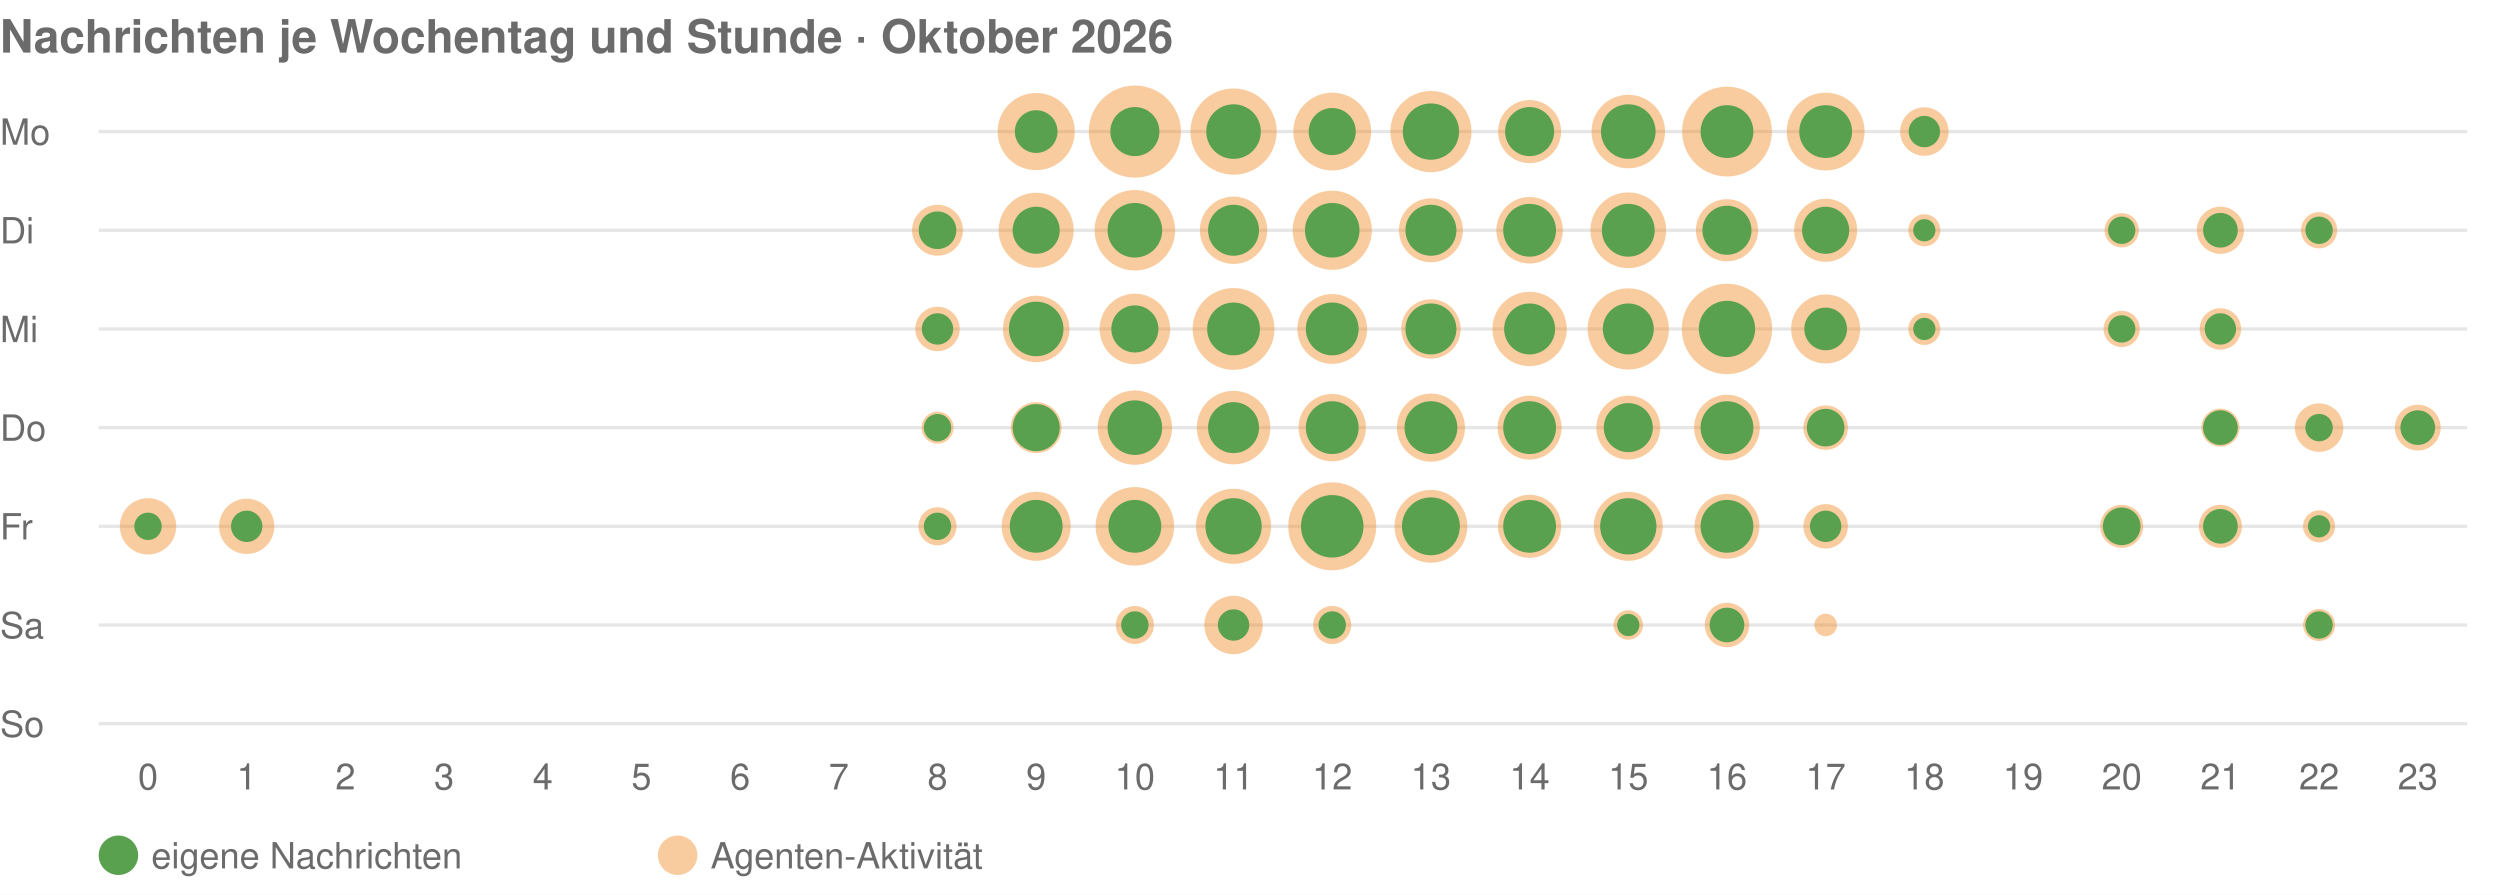
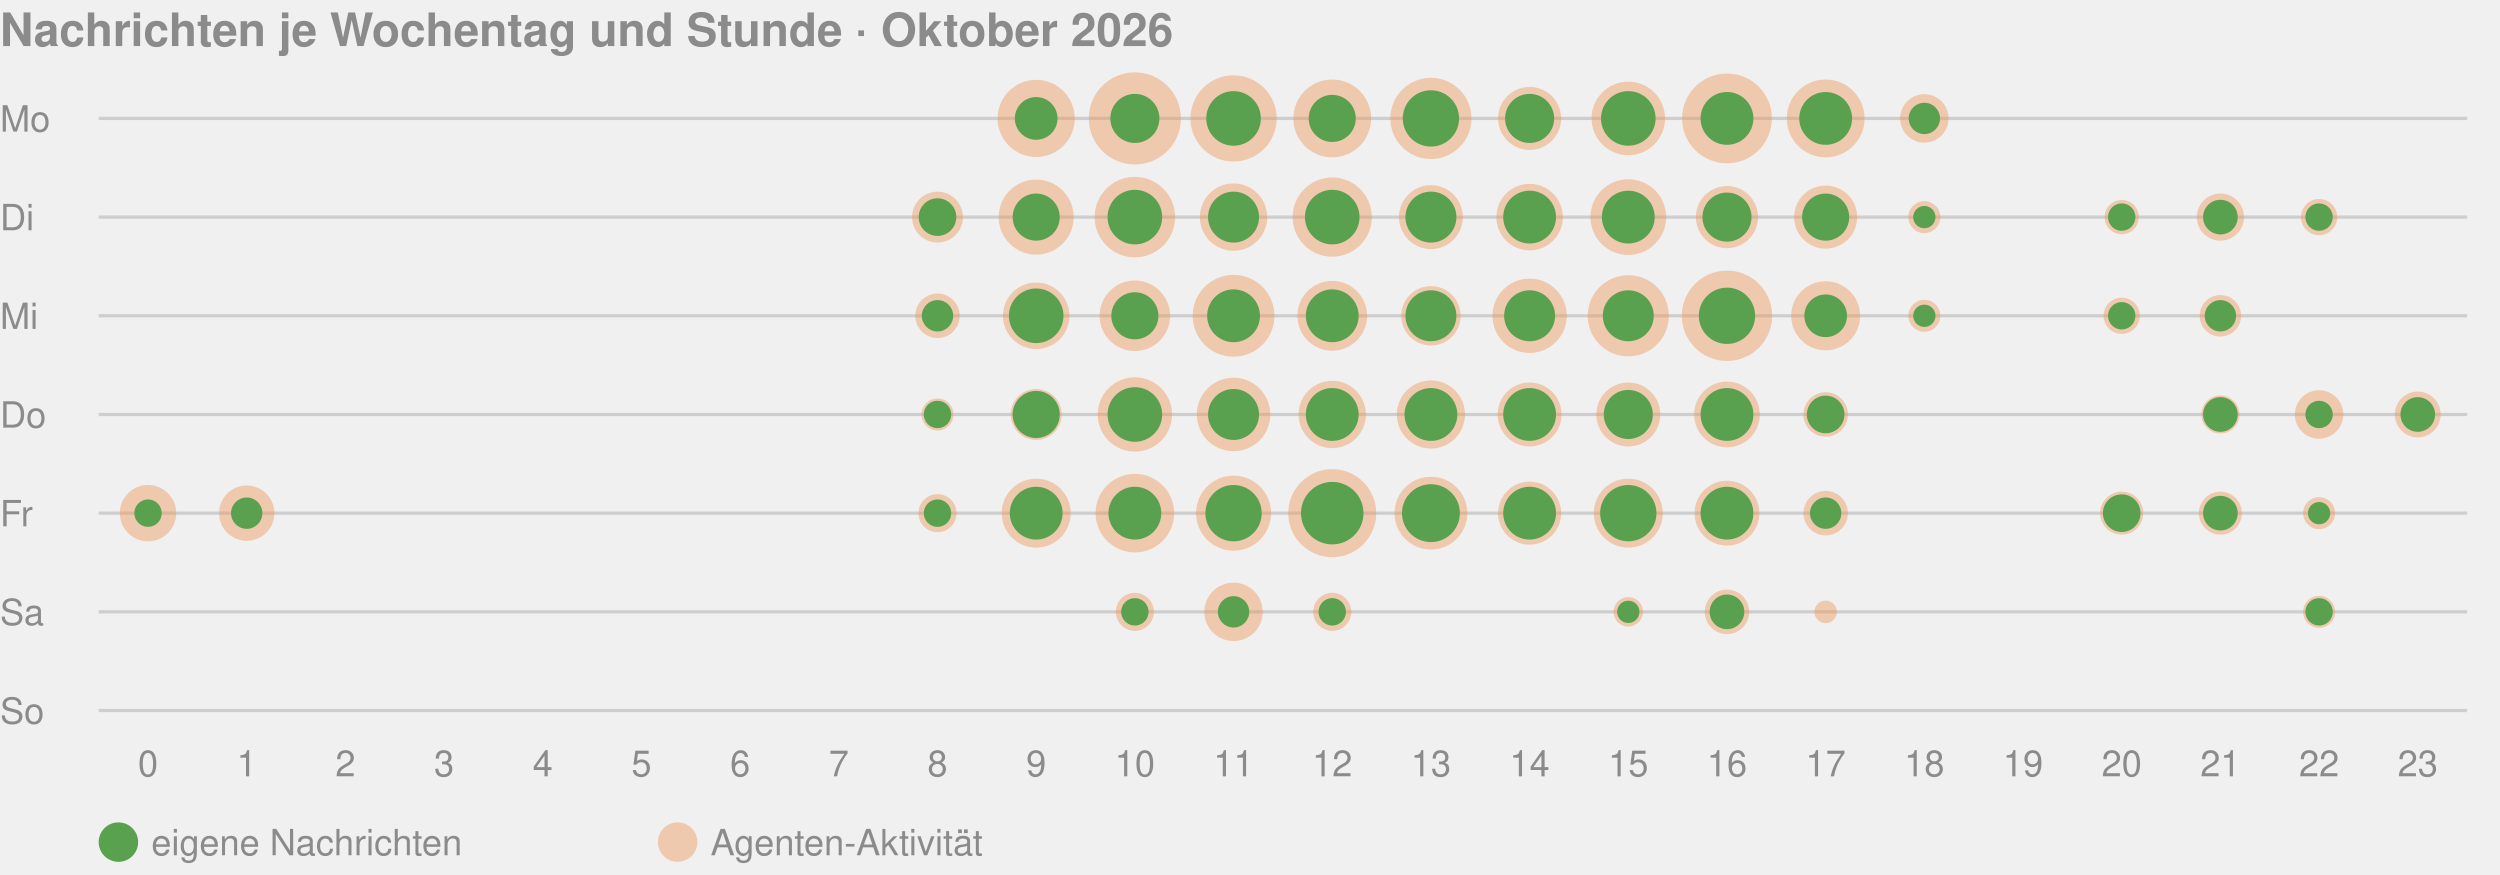
- <svg xmlns="http://www.w3.org/2000/svg" width="760" height="272" viewBox="0 0 760 272" font-family="-apple-system, 'Segoe UI', Helvetica, Arial, sans-serif">
-   <rect width="100%" height="100%" fill="#ffffff" />
-   <text x="0" y="16" font-size="14" font-weight="600" fill="#6b6b6b">Nachrichten je Wochentag und Stunde · Oktober 2026</text>
-   <text x="0" y="44" font-size="11" fill="#6b6b6b">Mo</text>
-   <line x1="30" y1="40" x2="750" y2="40" stroke="#e6e6e6" stroke-width="1" />
-   <circle cx="315" cy="40" r="11.73" fill="#f28e2b" fill-opacity="0.45" />
-   <circle cx="315" cy="40" r="6.49" fill="#59a14f" />
-   <circle cx="345" cy="40" r="14" fill="#f28e2b" fill-opacity="0.45" />
-   <circle cx="345" cy="40" r="7.46" fill="#59a14f" />
-   <circle cx="375" cy="40" r="13.11" fill="#f28e2b" fill-opacity="0.45" />
-   <circle cx="375" cy="40" r="8.3" fill="#59a14f" />
-   <circle cx="405" cy="40" r="11.83" fill="#f28e2b" fill-opacity="0.45" />
-   <circle cx="405" cy="40" r="7.16" fill="#59a14f" />
-   <circle cx="435" cy="40" r="12.34" fill="#f28e2b" fill-opacity="0.45" />
-   <circle cx="435" cy="40" r="8.56" fill="#59a14f" />
-   <circle cx="465" cy="40" r="9.59" fill="#f28e2b" fill-opacity="0.45" />
-   <circle cx="465" cy="40" r="7.46" fill="#59a14f" />
-   <circle cx="495" cy="40" r="11.18" fill="#f28e2b" fill-opacity="0.45" />
-   <circle cx="495" cy="40" r="8.3" fill="#59a14f" />
-   <circle cx="525" cy="40" r="13.65" fill="#f28e2b" fill-opacity="0.45" />
-   <circle cx="525" cy="40" r="8.03" fill="#59a14f" />
-   <circle cx="555" cy="40" r="11.83" fill="#f28e2b" fill-opacity="0.45" />
-   <circle cx="555" cy="40" r="8.03" fill="#59a14f" />
-   <circle cx="585" cy="40" r="7.37" fill="#f28e2b" fill-opacity="0.45" />
-   <circle cx="585" cy="40" r="4.77" fill="#59a14f" />
-   <text x="0" y="74" font-size="11" fill="#6b6b6b">Di</text>
-   <line x1="30" y1="70" x2="750" y2="70" stroke="#e6e6e6" stroke-width="1" />
-   <circle cx="285" cy="70" r="7.74" fill="#f28e2b" fill-opacity="0.45" />
-   <circle cx="285" cy="70" r="5.72" fill="#59a14f" />
-   <circle cx="315" cy="70" r="11.41" fill="#f28e2b" fill-opacity="0.45" />
-   <circle cx="315" cy="70" r="7.16" fill="#59a14f" />
-   <circle cx="345" cy="70" r="12.24" fill="#f28e2b" fill-opacity="0.45" />
-   <circle cx="345" cy="70" r="8.3" fill="#59a14f" />
-   <circle cx="375" cy="70" r="10.24" fill="#f28e2b" fill-opacity="0.45" />
-   <circle cx="375" cy="70" r="7.75" fill="#59a14f" />
-   <circle cx="405" cy="70" r="12.04" fill="#f28e2b" fill-opacity="0.45" />
-   <circle cx="405" cy="70" r="8.3" fill="#59a14f" />
-   <circle cx="435" cy="70" r="9.72" fill="#f28e2b" fill-opacity="0.45" />
-   <circle cx="435" cy="70" r="7.75" fill="#59a14f" />
-   <circle cx="465" cy="70" r="10.11" fill="#f28e2b" fill-opacity="0.45" />
-   <circle cx="465" cy="70" r="8.03" fill="#59a14f" />
-   <circle cx="495" cy="70" r="11.51" fill="#f28e2b" fill-opacity="0.45" />
-   <circle cx="495" cy="70" r="8.03" fill="#59a14f" />
-   <circle cx="525" cy="70" r="9.45" fill="#f28e2b" fill-opacity="0.45" />
-   <circle cx="525" cy="70" r="7.46" fill="#59a14f" />
-   <circle cx="555" cy="70" r="9.59" fill="#f28e2b" fill-opacity="0.45" />
-   <circle cx="555" cy="70" r="7.16" fill="#59a14f" />
-   <circle cx="585" cy="70" r="4.87" fill="#f28e2b" fill-opacity="0.45" />
-   <circle cx="585" cy="70" r="3.39" fill="#59a14f" />
-   <circle cx="645" cy="70" r="5.21" fill="#f28e2b" fill-opacity="0.45" />
-   <circle cx="645" cy="70" r="4.17" fill="#59a14f" />
-   <circle cx="675" cy="70" r="7.17" fill="#f28e2b" fill-opacity="0.45" />
-   <circle cx="675" cy="70" r="5.27" fill="#59a14f" />
-   <circle cx="705" cy="70" r="5.51" fill="#f28e2b" fill-opacity="0.45" />
-   <circle cx="705" cy="70" r="4.17" fill="#59a14f" />
-   <text x="0" y="104" font-size="11" fill="#6b6b6b">Mi</text>
-   <line x1="30" y1="100" x2="750" y2="100" stroke="#e6e6e6" stroke-width="1" />
-   <circle cx="285" cy="100" r="6.76" fill="#f28e2b" fill-opacity="0.45" />
-   <circle cx="285" cy="100" r="4.77" fill="#59a14f" />
-   <circle cx="315" cy="100" r="10.11" fill="#f28e2b" fill-opacity="0.45" />
-   <circle cx="315" cy="100" r="8.3" fill="#59a14f" />
-   <circle cx="345" cy="100" r="10.72" fill="#f28e2b" fill-opacity="0.45" />
-   <circle cx="345" cy="100" r="7.16" fill="#59a14f" />
-   <circle cx="375" cy="100" r="12.44" fill="#f28e2b" fill-opacity="0.45" />
-   <circle cx="375" cy="100" r="8.03" fill="#59a14f" />
-   <circle cx="405" cy="100" r="10.61" fill="#f28e2b" fill-opacity="0.45" />
-   <circle cx="405" cy="100" r="8.03" fill="#59a14f" />
-   <circle cx="435" cy="100" r="9.03" fill="#f28e2b" fill-opacity="0.45" />
-   <circle cx="435" cy="100" r="7.75" fill="#59a14f" />
-   <circle cx="465" cy="100" r="11.3" fill="#f28e2b" fill-opacity="0.45" />
-   <circle cx="465" cy="100" r="7.75" fill="#59a14f" />
-   <circle cx="495" cy="100" r="12.34" fill="#f28e2b" fill-opacity="0.45" />
-   <circle cx="495" cy="100" r="7.75" fill="#59a14f" />
-   <circle cx="525" cy="100" r="13.74" fill="#f28e2b" fill-opacity="0.45" />
-   <circle cx="525" cy="100" r="8.56" fill="#59a14f" />
-   <circle cx="555" cy="100" r="10.49" fill="#f28e2b" fill-opacity="0.45" />
-   <circle cx="555" cy="100" r="6.49" fill="#59a14f" />
-   <circle cx="585" cy="100" r="4.87" fill="#f28e2b" fill-opacity="0.45" />
-   <circle cx="585" cy="100" r="3.39" fill="#59a14f" />
-   <circle cx="645" cy="100" r="5.51" fill="#f28e2b" fill-opacity="0.45" />
-   <circle cx="645" cy="100" r="4.17" fill="#59a14f" />
-   <circle cx="675" cy="100" r="6.3" fill="#f28e2b" fill-opacity="0.45" />
-   <circle cx="675" cy="100" r="4.77" fill="#59a14f" />
-   <text x="0" y="134" font-size="11" fill="#6b6b6b">Do</text>
-   <line x1="30" y1="130" x2="750" y2="130" stroke="#e6e6e6" stroke-width="1" />
-   <circle cx="285" cy="130" r="4.87" fill="#f28e2b" fill-opacity="0.45" />
-   <circle cx="285" cy="130" r="4.17" fill="#59a14f" />
-   <circle cx="315" cy="130" r="7.74" fill="#f28e2b" fill-opacity="0.45" />
-   <circle cx="315" cy="130" r="7.16" fill="#59a14f" />
-   <circle cx="345" cy="130" r="11.3" fill="#f28e2b" fill-opacity="0.45" />
-   <circle cx="345" cy="130" r="8.3" fill="#59a14f" />
-   <circle cx="375" cy="130" r="11.18" fill="#f28e2b" fill-opacity="0.45" />
-   <circle cx="375" cy="130" r="7.75" fill="#59a14f" />
-   <circle cx="405" cy="130" r="10.24" fill="#f28e2b" fill-opacity="0.45" />
-   <circle cx="405" cy="130" r="8.03" fill="#59a14f" />
-   <circle cx="435" cy="130" r="10.36" fill="#f28e2b" fill-opacity="0.45" />
-   <circle cx="435" cy="130" r="8.03" fill="#59a14f" />
-   <circle cx="465" cy="130" r="9.72" fill="#f28e2b" fill-opacity="0.45" />
-   <circle cx="465" cy="130" r="8.03" fill="#59a14f" />
-   <circle cx="495" cy="130" r="9.72" fill="#f28e2b" fill-opacity="0.45" />
-   <circle cx="495" cy="130" r="7.46" fill="#59a14f" />
-   <circle cx="525" cy="130" r="9.99" fill="#f28e2b" fill-opacity="0.45" />
-   <circle cx="525" cy="130" r="8.03" fill="#59a14f" />
-   <circle cx="555" cy="130" r="6.76" fill="#f28e2b" fill-opacity="0.45" />
-   <circle cx="555" cy="130" r="5.72" fill="#59a14f" />
-   <circle cx="675" cy="130" r="5.79" fill="#f28e2b" fill-opacity="0.45" />
-   <circle cx="675" cy="130" r="5.27" fill="#59a14f" />
-   <circle cx="705" cy="130" r="7.37" fill="#f28e2b" fill-opacity="0.45" />
-   <circle cx="705" cy="130" r="4.17" fill="#59a14f" />
-   <circle cx="735" cy="130" r="6.97" fill="#f28e2b" fill-opacity="0.45" />
-   <circle cx="735" cy="130" r="5.27" fill="#59a14f" />
-   <text x="0" y="164" font-size="11" fill="#6b6b6b">Fr</text>
-   <line x1="30" y1="160" x2="750" y2="160" stroke="#e6e6e6" stroke-width="1" />
-   <circle cx="45" cy="160" r="8.57" fill="#f28e2b" fill-opacity="0.45" />
-   <circle cx="45" cy="160" r="4.17" fill="#59a14f" />
-   <circle cx="75" cy="160" r="8.41" fill="#f28e2b" fill-opacity="0.45" />
-   <circle cx="75" cy="160" r="4.77" fill="#59a14f" />
-   <circle cx="285" cy="160" r="5.79" fill="#f28e2b" fill-opacity="0.45" />
-   <circle cx="285" cy="160" r="4.17" fill="#59a14f" />
-   <circle cx="315" cy="160" r="10.49" fill="#f28e2b" fill-opacity="0.45" />
-   <circle cx="315" cy="160" r="8.03" fill="#59a14f" />
-   <circle cx="345" cy="160" r="11.94" fill="#f28e2b" fill-opacity="0.45" />
-   <circle cx="345" cy="160" r="8.03" fill="#59a14f" />
-   <circle cx="375" cy="160" r="11.41" fill="#f28e2b" fill-opacity="0.45" />
-   <circle cx="375" cy="160" r="8.56" fill="#59a14f" />
-   <circle cx="405" cy="160" r="13.38" fill="#f28e2b" fill-opacity="0.45" />
-   <circle cx="405" cy="160" r="9.5" fill="#59a14f" />
-   <circle cx="435" cy="160" r="11.07" fill="#f28e2b" fill-opacity="0.45" />
-   <circle cx="435" cy="160" r="8.8" fill="#59a14f" />
-   <circle cx="465" cy="160" r="9.59" fill="#f28e2b" fill-opacity="0.45" />
-   <circle cx="465" cy="160" r="8.03" fill="#59a14f" />
-   <circle cx="495" cy="160" r="10.49" fill="#f28e2b" fill-opacity="0.45" />
-   <circle cx="495" cy="160" r="8.56" fill="#59a14f" />
-   <circle cx="525" cy="160" r="9.86" fill="#f28e2b" fill-opacity="0.45" />
-   <circle cx="525" cy="160" r="8.03" fill="#59a14f" />
-   <circle cx="555" cy="160" r="6.76" fill="#f28e2b" fill-opacity="0.45" />
-   <circle cx="555" cy="160" r="4.77" fill="#59a14f" />
-   <circle cx="645" cy="160" r="6.54" fill="#f28e2b" fill-opacity="0.45" />
-   <circle cx="645" cy="160" r="5.72" fill="#59a14f" />
-   <circle cx="675" cy="160" r="6.54" fill="#f28e2b" fill-opacity="0.45" />
-   <circle cx="675" cy="160" r="5.27" fill="#59a14f" />
-   <circle cx="705" cy="160" r="4.87" fill="#f28e2b" fill-opacity="0.45" />
-   <circle cx="705" cy="160" r="3.39" fill="#59a14f" />
-   <text x="0" y="194" font-size="11" fill="#6b6b6b">Sa</text>
-   <line x1="30" y1="190" x2="750" y2="190" stroke="#e6e6e6" stroke-width="1" />
-   <circle cx="345" cy="190" r="5.79" fill="#f28e2b" fill-opacity="0.45" />
-   <circle cx="345" cy="190" r="4.17" fill="#59a14f" />
-   <circle cx="375" cy="190" r="8.88" fill="#f28e2b" fill-opacity="0.45" />
-   <circle cx="375" cy="190" r="4.77" fill="#59a14f" />
-   <circle cx="405" cy="190" r="5.79" fill="#f28e2b" fill-opacity="0.45" />
-   <circle cx="405" cy="190" r="4.17" fill="#59a14f" />
-   <circle cx="495" cy="190" r="4.48" fill="#f28e2b" fill-opacity="0.45" />
-   <circle cx="495" cy="190" r="3.39" fill="#59a14f" />
-   <circle cx="525" cy="190" r="6.76" fill="#f28e2b" fill-opacity="0.45" />
-   <circle cx="525" cy="190" r="5.27" fill="#59a14f" />
-   <circle cx="555" cy="190" r="3.43" fill="#f28e2b" fill-opacity="0.45" />
-   <circle cx="705" cy="190" r="4.87" fill="#f28e2b" fill-opacity="0.45" />
-   <circle cx="705" cy="190" r="4.17" fill="#59a14f" />
-   <text x="0" y="224" font-size="11" fill="#6b6b6b">So</text>
-   <line x1="30" y1="220" x2="750" y2="220" stroke="#e6e6e6" stroke-width="1" />
-   <text x="45" y="240" font-size="11" text-anchor="middle" fill="#6b6b6b">0</text>
-   <text x="75" y="240" font-size="11" text-anchor="middle" fill="#6b6b6b">1</text>
-   <text x="105" y="240" font-size="11" text-anchor="middle" fill="#6b6b6b">2</text>
-   <text x="135" y="240" font-size="11" text-anchor="middle" fill="#6b6b6b">3</text>
-   <text x="165" y="240" font-size="11" text-anchor="middle" fill="#6b6b6b">4</text>
-   <text x="195" y="240" font-size="11" text-anchor="middle" fill="#6b6b6b">5</text>
-   <text x="225" y="240" font-size="11" text-anchor="middle" fill="#6b6b6b">6</text>
-   <text x="255" y="240" font-size="11" text-anchor="middle" fill="#6b6b6b">7</text>
-   <text x="285" y="240" font-size="11" text-anchor="middle" fill="#6b6b6b">8</text>
-   <text x="315" y="240" font-size="11" text-anchor="middle" fill="#6b6b6b">9</text>
-   <text x="345" y="240" font-size="11" text-anchor="middle" fill="#6b6b6b">10</text>
-   <text x="375" y="240" font-size="11" text-anchor="middle" fill="#6b6b6b">11</text>
-   <text x="405" y="240" font-size="11" text-anchor="middle" fill="#6b6b6b">12</text>
-   <text x="435" y="240" font-size="11" text-anchor="middle" fill="#6b6b6b">13</text>
-   <text x="465" y="240" font-size="11" text-anchor="middle" fill="#6b6b6b">14</text>
-   <text x="495" y="240" font-size="11" text-anchor="middle" fill="#6b6b6b">15</text>
-   <text x="525" y="240" font-size="11" text-anchor="middle" fill="#6b6b6b">16</text>
-   <text x="555" y="240" font-size="11" text-anchor="middle" fill="#6b6b6b">17</text>
-   <text x="585" y="240" font-size="11" text-anchor="middle" fill="#6b6b6b">18</text>
-   <text x="615" y="240" font-size="11" text-anchor="middle" fill="#6b6b6b">19</text>
-   <text x="645" y="240" font-size="11" text-anchor="middle" fill="#6b6b6b">20</text>
-   <text x="675" y="240" font-size="11" text-anchor="middle" fill="#6b6b6b">21</text>
-   <text x="705" y="240" font-size="11" text-anchor="middle" fill="#6b6b6b">22</text>
-   <text x="735" y="240" font-size="11" text-anchor="middle" fill="#6b6b6b">23</text>
-   <circle cx="36" cy="260" r="6" fill="#59a14f" />
-   <text x="46" y="264" font-size="11" fill="#6b6b6b">eigene Nachrichten</text>
-   <circle cx="206" cy="260" r="6" fill="#f28e2b" fill-opacity="0.45" />
-   <text x="216" y="264" font-size="11" fill="#6b6b6b">Agenten-Aktivität</text>
+ <svg xmlns="http://www.w3.org/2000/svg" width="760" height="266" viewBox="0 0 760 266" font-family="-apple-system, 'Segoe UI', Helvetica, Arial, sans-serif">
+   <text x="0" y="14" font-size="14" font-weight="600" fill="#8b8b8b">Nachrichten je Wochentag und Stunde · Oktober 2026</text>
+   <text x="0" y="40" font-size="11" fill="#8b8b8b">Mo</text>
+   <line x1="30" y1="36" x2="750" y2="36" stroke="#7f7f7f" stroke-width="1" stroke-opacity="0.3" />
+   <circle cx="315" cy="36" r="11.73" fill="#ee9a5f" fill-opacity="0.45" />
+   <circle cx="315" cy="36" r="6.49" fill="#59a14f" />
+   <circle cx="345" cy="36" r="14" fill="#ee9a5f" fill-opacity="0.45" />
+   <circle cx="345" cy="36" r="7.46" fill="#59a14f" />
+   <circle cx="375" cy="36" r="13.11" fill="#ee9a5f" fill-opacity="0.45" />
+   <circle cx="375" cy="36" r="8.3" fill="#59a14f" />
+   <circle cx="405" cy="36" r="11.83" fill="#ee9a5f" fill-opacity="0.45" />
+   <circle cx="405" cy="36" r="7.16" fill="#59a14f" />
+   <circle cx="435" cy="36" r="12.34" fill="#ee9a5f" fill-opacity="0.45" />
+   <circle cx="435" cy="36" r="8.56" fill="#59a14f" />
+   <circle cx="465" cy="36" r="9.59" fill="#ee9a5f" fill-opacity="0.45" />
+   <circle cx="465" cy="36" r="7.46" fill="#59a14f" />
+   <circle cx="495" cy="36" r="11.18" fill="#ee9a5f" fill-opacity="0.45" />
+   <circle cx="495" cy="36" r="8.3" fill="#59a14f" />
+   <circle cx="525" cy="36" r="13.65" fill="#ee9a5f" fill-opacity="0.45" />
+   <circle cx="525" cy="36" r="8.03" fill="#59a14f" />
+   <circle cx="555" cy="36" r="11.83" fill="#ee9a5f" fill-opacity="0.45" />
+   <circle cx="555" cy="36" r="8.03" fill="#59a14f" />
+   <circle cx="585" cy="36" r="7.37" fill="#ee9a5f" fill-opacity="0.45" />
+   <circle cx="585" cy="36" r="4.77" fill="#59a14f" />
+   <text x="0" y="70" font-size="11" fill="#8b8b8b">Di</text>
+   <line x1="30" y1="66" x2="750" y2="66" stroke="#7f7f7f" stroke-width="1" stroke-opacity="0.3" />
+   <circle cx="285" cy="66" r="7.74" fill="#ee9a5f" fill-opacity="0.45" />
+   <circle cx="285" cy="66" r="5.72" fill="#59a14f" />
+   <circle cx="315" cy="66" r="11.41" fill="#ee9a5f" fill-opacity="0.45" />
+   <circle cx="315" cy="66" r="7.16" fill="#59a14f" />
+   <circle cx="345" cy="66" r="12.24" fill="#ee9a5f" fill-opacity="0.45" />
+   <circle cx="345" cy="66" r="8.3" fill="#59a14f" />
+   <circle cx="375" cy="66" r="10.24" fill="#ee9a5f" fill-opacity="0.45" />
+   <circle cx="375" cy="66" r="7.75" fill="#59a14f" />
+   <circle cx="405" cy="66" r="12.04" fill="#ee9a5f" fill-opacity="0.45" />
+   <circle cx="405" cy="66" r="8.3" fill="#59a14f" />
+   <circle cx="435" cy="66" r="9.72" fill="#ee9a5f" fill-opacity="0.45" />
+   <circle cx="435" cy="66" r="7.75" fill="#59a14f" />
+   <circle cx="465" cy="66" r="10.11" fill="#ee9a5f" fill-opacity="0.45" />
+   <circle cx="465" cy="66" r="8.03" fill="#59a14f" />
+   <circle cx="495" cy="66" r="11.51" fill="#ee9a5f" fill-opacity="0.45" />
+   <circle cx="495" cy="66" r="8.03" fill="#59a14f" />
+   <circle cx="525" cy="66" r="9.45" fill="#ee9a5f" fill-opacity="0.45" />
+   <circle cx="525" cy="66" r="7.46" fill="#59a14f" />
+   <circle cx="555" cy="66" r="9.59" fill="#ee9a5f" fill-opacity="0.45" />
+   <circle cx="555" cy="66" r="7.16" fill="#59a14f" />
+   <circle cx="585" cy="66" r="4.87" fill="#ee9a5f" fill-opacity="0.45" />
+   <circle cx="585" cy="66" r="3.39" fill="#59a14f" />
+   <circle cx="645" cy="66" r="5.21" fill="#ee9a5f" fill-opacity="0.45" />
+   <circle cx="645" cy="66" r="4.17" fill="#59a14f" />
+   <circle cx="675" cy="66" r="7.17" fill="#ee9a5f" fill-opacity="0.45" />
+   <circle cx="675" cy="66" r="5.27" fill="#59a14f" />
+   <circle cx="705" cy="66" r="5.51" fill="#ee9a5f" fill-opacity="0.45" />
+   <circle cx="705" cy="66" r="4.17" fill="#59a14f" />
+   <text x="0" y="100" font-size="11" fill="#8b8b8b">Mi</text>
+   <line x1="30" y1="96" x2="750" y2="96" stroke="#7f7f7f" stroke-width="1" stroke-opacity="0.3" />
+   <circle cx="285" cy="96" r="6.76" fill="#ee9a5f" fill-opacity="0.45" />
+   <circle cx="285" cy="96" r="4.77" fill="#59a14f" />
+   <circle cx="315" cy="96" r="10.11" fill="#ee9a5f" fill-opacity="0.45" />
+   <circle cx="315" cy="96" r="8.3" fill="#59a14f" />
+   <circle cx="345" cy="96" r="10.72" fill="#ee9a5f" fill-opacity="0.45" />
+   <circle cx="345" cy="96" r="7.16" fill="#59a14f" />
+   <circle cx="375" cy="96" r="12.44" fill="#ee9a5f" fill-opacity="0.45" />
+   <circle cx="375" cy="96" r="8.03" fill="#59a14f" />
+   <circle cx="405" cy="96" r="10.61" fill="#ee9a5f" fill-opacity="0.45" />
+   <circle cx="405" cy="96" r="8.03" fill="#59a14f" />
+   <circle cx="435" cy="96" r="9.03" fill="#ee9a5f" fill-opacity="0.45" />
+   <circle cx="435" cy="96" r="7.75" fill="#59a14f" />
+   <circle cx="465" cy="96" r="11.3" fill="#ee9a5f" fill-opacity="0.45" />
+   <circle cx="465" cy="96" r="7.75" fill="#59a14f" />
+   <circle cx="495" cy="96" r="12.34" fill="#ee9a5f" fill-opacity="0.45" />
+   <circle cx="495" cy="96" r="7.75" fill="#59a14f" />
+   <circle cx="525" cy="96" r="13.74" fill="#ee9a5f" fill-opacity="0.45" />
+   <circle cx="525" cy="96" r="8.56" fill="#59a14f" />
+   <circle cx="555" cy="96" r="10.49" fill="#ee9a5f" fill-opacity="0.45" />
+   <circle cx="555" cy="96" r="6.49" fill="#59a14f" />
+   <circle cx="585" cy="96" r="4.87" fill="#ee9a5f" fill-opacity="0.45" />
+   <circle cx="585" cy="96" r="3.39" fill="#59a14f" />
+   <circle cx="645" cy="96" r="5.51" fill="#ee9a5f" fill-opacity="0.45" />
+   <circle cx="645" cy="96" r="4.17" fill="#59a14f" />
+   <circle cx="675" cy="96" r="6.3" fill="#ee9a5f" fill-opacity="0.45" />
+   <circle cx="675" cy="96" r="4.77" fill="#59a14f" />
+   <text x="0" y="130" font-size="11" fill="#8b8b8b">Do</text>
+   <line x1="30" y1="126" x2="750" y2="126" stroke="#7f7f7f" stroke-width="1" stroke-opacity="0.3" />
+   <circle cx="285" cy="126" r="4.87" fill="#ee9a5f" fill-opacity="0.45" />
+   <circle cx="285" cy="126" r="4.17" fill="#59a14f" />
+   <circle cx="315" cy="126" r="7.74" fill="#ee9a5f" fill-opacity="0.45" />
+   <circle cx="315" cy="126" r="7.16" fill="#59a14f" />
+   <circle cx="345" cy="126" r="11.3" fill="#ee9a5f" fill-opacity="0.45" />
+   <circle cx="345" cy="126" r="8.3" fill="#59a14f" />
+   <circle cx="375" cy="126" r="11.18" fill="#ee9a5f" fill-opacity="0.45" />
+   <circle cx="375" cy="126" r="7.75" fill="#59a14f" />
+   <circle cx="405" cy="126" r="10.24" fill="#ee9a5f" fill-opacity="0.45" />
+   <circle cx="405" cy="126" r="8.03" fill="#59a14f" />
+   <circle cx="435" cy="126" r="10.36" fill="#ee9a5f" fill-opacity="0.45" />
+   <circle cx="435" cy="126" r="8.03" fill="#59a14f" />
+   <circle cx="465" cy="126" r="9.72" fill="#ee9a5f" fill-opacity="0.45" />
+   <circle cx="465" cy="126" r="8.03" fill="#59a14f" />
+   <circle cx="495" cy="126" r="9.72" fill="#ee9a5f" fill-opacity="0.45" />
+   <circle cx="495" cy="126" r="7.46" fill="#59a14f" />
+   <circle cx="525" cy="126" r="9.99" fill="#ee9a5f" fill-opacity="0.45" />
+   <circle cx="525" cy="126" r="8.03" fill="#59a14f" />
+   <circle cx="555" cy="126" r="6.76" fill="#ee9a5f" fill-opacity="0.45" />
+   <circle cx="555" cy="126" r="5.72" fill="#59a14f" />
+   <circle cx="675" cy="126" r="5.79" fill="#ee9a5f" fill-opacity="0.45" />
+   <circle cx="675" cy="126" r="5.27" fill="#59a14f" />
+   <circle cx="705" cy="126" r="7.37" fill="#ee9a5f" fill-opacity="0.45" />
+   <circle cx="705" cy="126" r="4.17" fill="#59a14f" />
+   <circle cx="735" cy="126" r="6.97" fill="#ee9a5f" fill-opacity="0.45" />
+   <circle cx="735" cy="126" r="5.27" fill="#59a14f" />
+   <text x="0" y="160" font-size="11" fill="#8b8b8b">Fr</text>
+   <line x1="30" y1="156" x2="750" y2="156" stroke="#7f7f7f" stroke-width="1" stroke-opacity="0.3" />
+   <circle cx="45" cy="156" r="8.57" fill="#ee9a5f" fill-opacity="0.45" />
+   <circle cx="45" cy="156" r="4.17" fill="#59a14f" />
+   <circle cx="75" cy="156" r="8.41" fill="#ee9a5f" fill-opacity="0.45" />
+   <circle cx="75" cy="156" r="4.77" fill="#59a14f" />
+   <circle cx="285" cy="156" r="5.79" fill="#ee9a5f" fill-opacity="0.45" />
+   <circle cx="285" cy="156" r="4.17" fill="#59a14f" />
+   <circle cx="315" cy="156" r="10.49" fill="#ee9a5f" fill-opacity="0.45" />
+   <circle cx="315" cy="156" r="8.03" fill="#59a14f" />
+   <circle cx="345" cy="156" r="11.94" fill="#ee9a5f" fill-opacity="0.45" />
+   <circle cx="345" cy="156" r="8.03" fill="#59a14f" />
+   <circle cx="375" cy="156" r="11.41" fill="#ee9a5f" fill-opacity="0.45" />
+   <circle cx="375" cy="156" r="8.56" fill="#59a14f" />
+   <circle cx="405" cy="156" r="13.38" fill="#ee9a5f" fill-opacity="0.45" />
+   <circle cx="405" cy="156" r="9.5" fill="#59a14f" />
+   <circle cx="435" cy="156" r="11.07" fill="#ee9a5f" fill-opacity="0.45" />
+   <circle cx="435" cy="156" r="8.8" fill="#59a14f" />
+   <circle cx="465" cy="156" r="9.59" fill="#ee9a5f" fill-opacity="0.45" />
+   <circle cx="465" cy="156" r="8.03" fill="#59a14f" />
+   <circle cx="495" cy="156" r="10.49" fill="#ee9a5f" fill-opacity="0.45" />
+   <circle cx="495" cy="156" r="8.56" fill="#59a14f" />
+   <circle cx="525" cy="156" r="9.86" fill="#ee9a5f" fill-opacity="0.45" />
+   <circle cx="525" cy="156" r="8.03" fill="#59a14f" />
+   <circle cx="555" cy="156" r="6.76" fill="#ee9a5f" fill-opacity="0.45" />
+   <circle cx="555" cy="156" r="4.77" fill="#59a14f" />
+   <circle cx="645" cy="156" r="6.54" fill="#ee9a5f" fill-opacity="0.45" />
+   <circle cx="645" cy="156" r="5.72" fill="#59a14f" />
+   <circle cx="675" cy="156" r="6.54" fill="#ee9a5f" fill-opacity="0.45" />
+   <circle cx="675" cy="156" r="5.27" fill="#59a14f" />
+   <circle cx="705" cy="156" r="4.87" fill="#ee9a5f" fill-opacity="0.45" />
+   <circle cx="705" cy="156" r="3.39" fill="#59a14f" />
+   <text x="0" y="190" font-size="11" fill="#8b8b8b">Sa</text>
+   <line x1="30" y1="186" x2="750" y2="186" stroke="#7f7f7f" stroke-width="1" stroke-opacity="0.3" />
+   <circle cx="345" cy="186" r="5.79" fill="#ee9a5f" fill-opacity="0.45" />
+   <circle cx="345" cy="186" r="4.17" fill="#59a14f" />
+   <circle cx="375" cy="186" r="8.88" fill="#ee9a5f" fill-opacity="0.45" />
+   <circle cx="375" cy="186" r="4.77" fill="#59a14f" />
+   <circle cx="405" cy="186" r="5.79" fill="#ee9a5f" fill-opacity="0.45" />
+   <circle cx="405" cy="186" r="4.17" fill="#59a14f" />
+   <circle cx="495" cy="186" r="4.48" fill="#ee9a5f" fill-opacity="0.45" />
+   <circle cx="495" cy="186" r="3.39" fill="#59a14f" />
+   <circle cx="525" cy="186" r="6.76" fill="#ee9a5f" fill-opacity="0.45" />
+   <circle cx="525" cy="186" r="5.27" fill="#59a14f" />
+   <circle cx="555" cy="186" r="3.43" fill="#ee9a5f" fill-opacity="0.45" />
+   <circle cx="705" cy="186" r="4.87" fill="#ee9a5f" fill-opacity="0.45" />
+   <circle cx="705" cy="186" r="4.17" fill="#59a14f" />
+   <text x="0" y="220" font-size="11" fill="#8b8b8b">So</text>
+   <line x1="30" y1="216" x2="750" y2="216" stroke="#7f7f7f" stroke-width="1" stroke-opacity="0.3" />
+   <text x="45" y="236" font-size="11" text-anchor="middle" fill="#8b8b8b">0</text>
+   <text x="75" y="236" font-size="11" text-anchor="middle" fill="#8b8b8b">1</text>
+   <text x="105" y="236" font-size="11" text-anchor="middle" fill="#8b8b8b">2</text>
+   <text x="135" y="236" font-size="11" text-anchor="middle" fill="#8b8b8b">3</text>
+   <text x="165" y="236" font-size="11" text-anchor="middle" fill="#8b8b8b">4</text>
+   <text x="195" y="236" font-size="11" text-anchor="middle" fill="#8b8b8b">5</text>
+   <text x="225" y="236" font-size="11" text-anchor="middle" fill="#8b8b8b">6</text>
+   <text x="255" y="236" font-size="11" text-anchor="middle" fill="#8b8b8b">7</text>
+   <text x="285" y="236" font-size="11" text-anchor="middle" fill="#8b8b8b">8</text>
+   <text x="315" y="236" font-size="11" text-anchor="middle" fill="#8b8b8b">9</text>
+   <text x="345" y="236" font-size="11" text-anchor="middle" fill="#8b8b8b">10</text>
+   <text x="375" y="236" font-size="11" text-anchor="middle" fill="#8b8b8b">11</text>
+   <text x="405" y="236" font-size="11" text-anchor="middle" fill="#8b8b8b">12</text>
+   <text x="435" y="236" font-size="11" text-anchor="middle" fill="#8b8b8b">13</text>
+   <text x="465" y="236" font-size="11" text-anchor="middle" fill="#8b8b8b">14</text>
+   <text x="495" y="236" font-size="11" text-anchor="middle" fill="#8b8b8b">15</text>
+   <text x="525" y="236" font-size="11" text-anchor="middle" fill="#8b8b8b">16</text>
+   <text x="555" y="236" font-size="11" text-anchor="middle" fill="#8b8b8b">17</text>
+   <text x="585" y="236" font-size="11" text-anchor="middle" fill="#8b8b8b">18</text>
+   <text x="615" y="236" font-size="11" text-anchor="middle" fill="#8b8b8b">19</text>
+   <text x="645" y="236" font-size="11" text-anchor="middle" fill="#8b8b8b">20</text>
+   <text x="675" y="236" font-size="11" text-anchor="middle" fill="#8b8b8b">21</text>
+   <text x="705" y="236" font-size="11" text-anchor="middle" fill="#8b8b8b">22</text>
+   <text x="735" y="236" font-size="11" text-anchor="middle" fill="#8b8b8b">23</text>
+   <circle cx="36" cy="256" r="6" fill="#59a14f" />
+   <text x="46" y="260" font-size="11" fill="#8b8b8b">eigene Nachrichten</text>
+   <circle cx="206" cy="256" r="6" fill="#ee9a5f" fill-opacity="0.45" />
+   <text x="216" y="260" font-size="11" fill="#8b8b8b">Agenten-Aktivität</text>
</svg>
